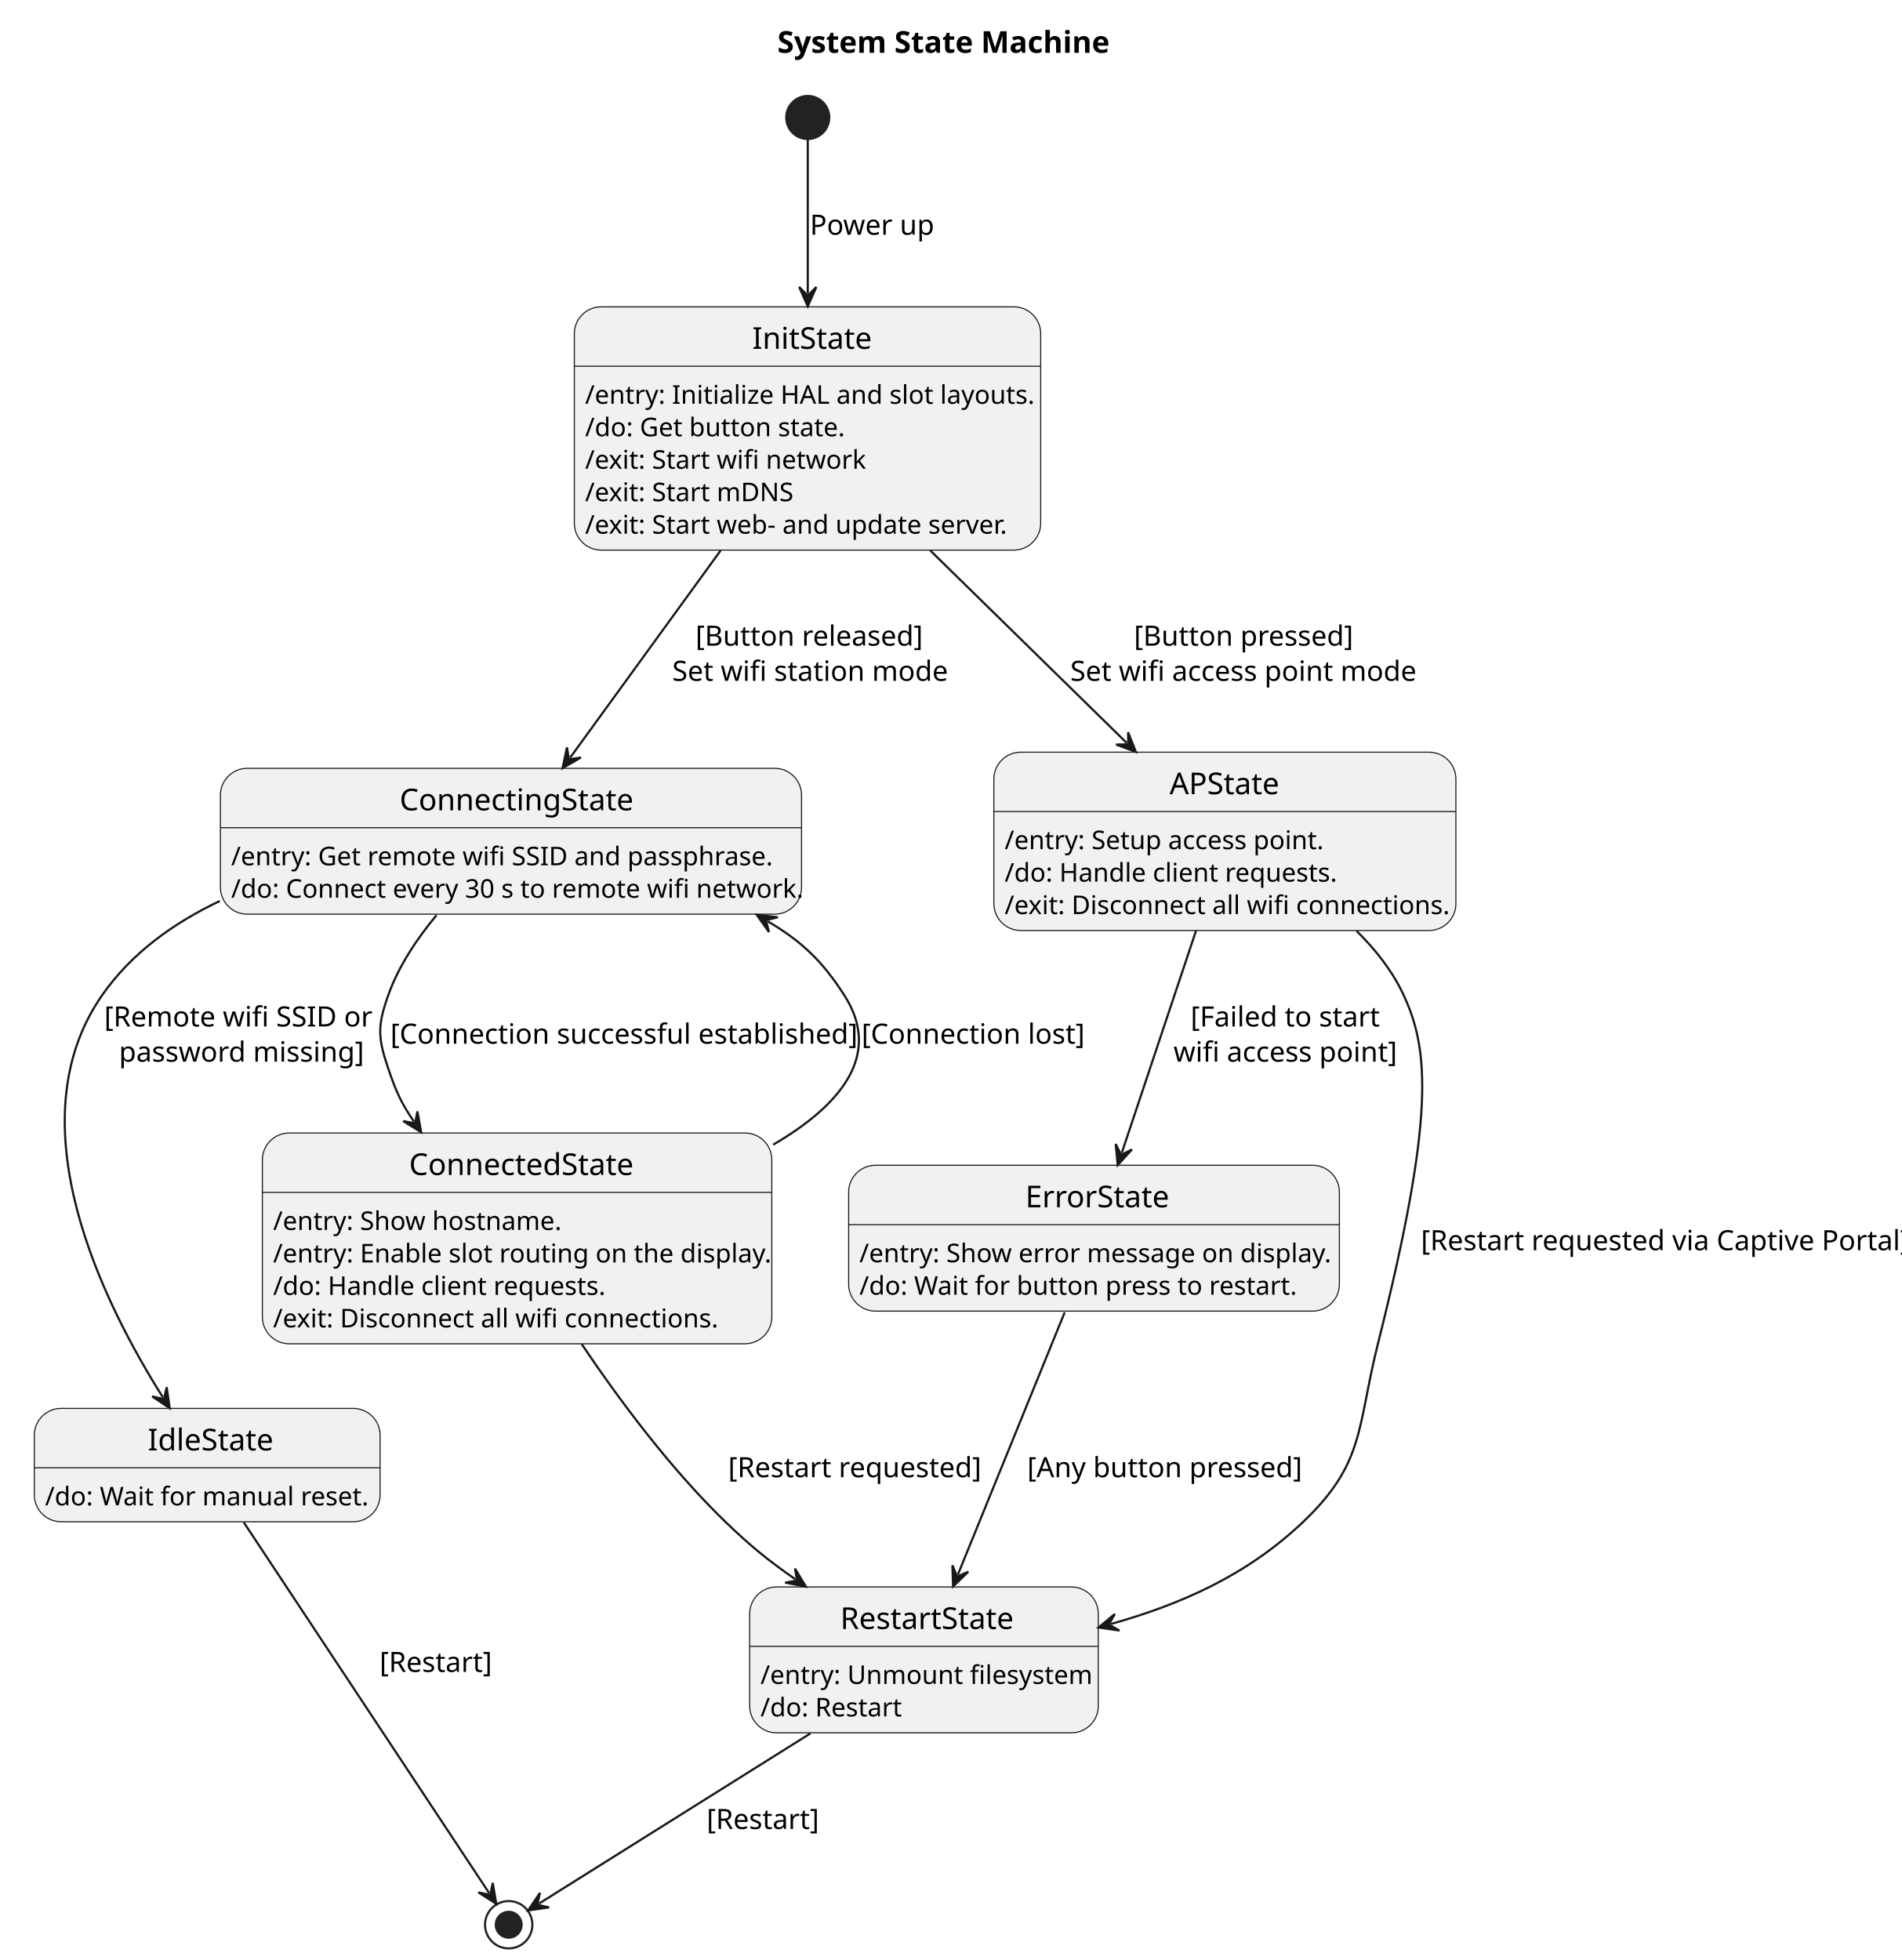
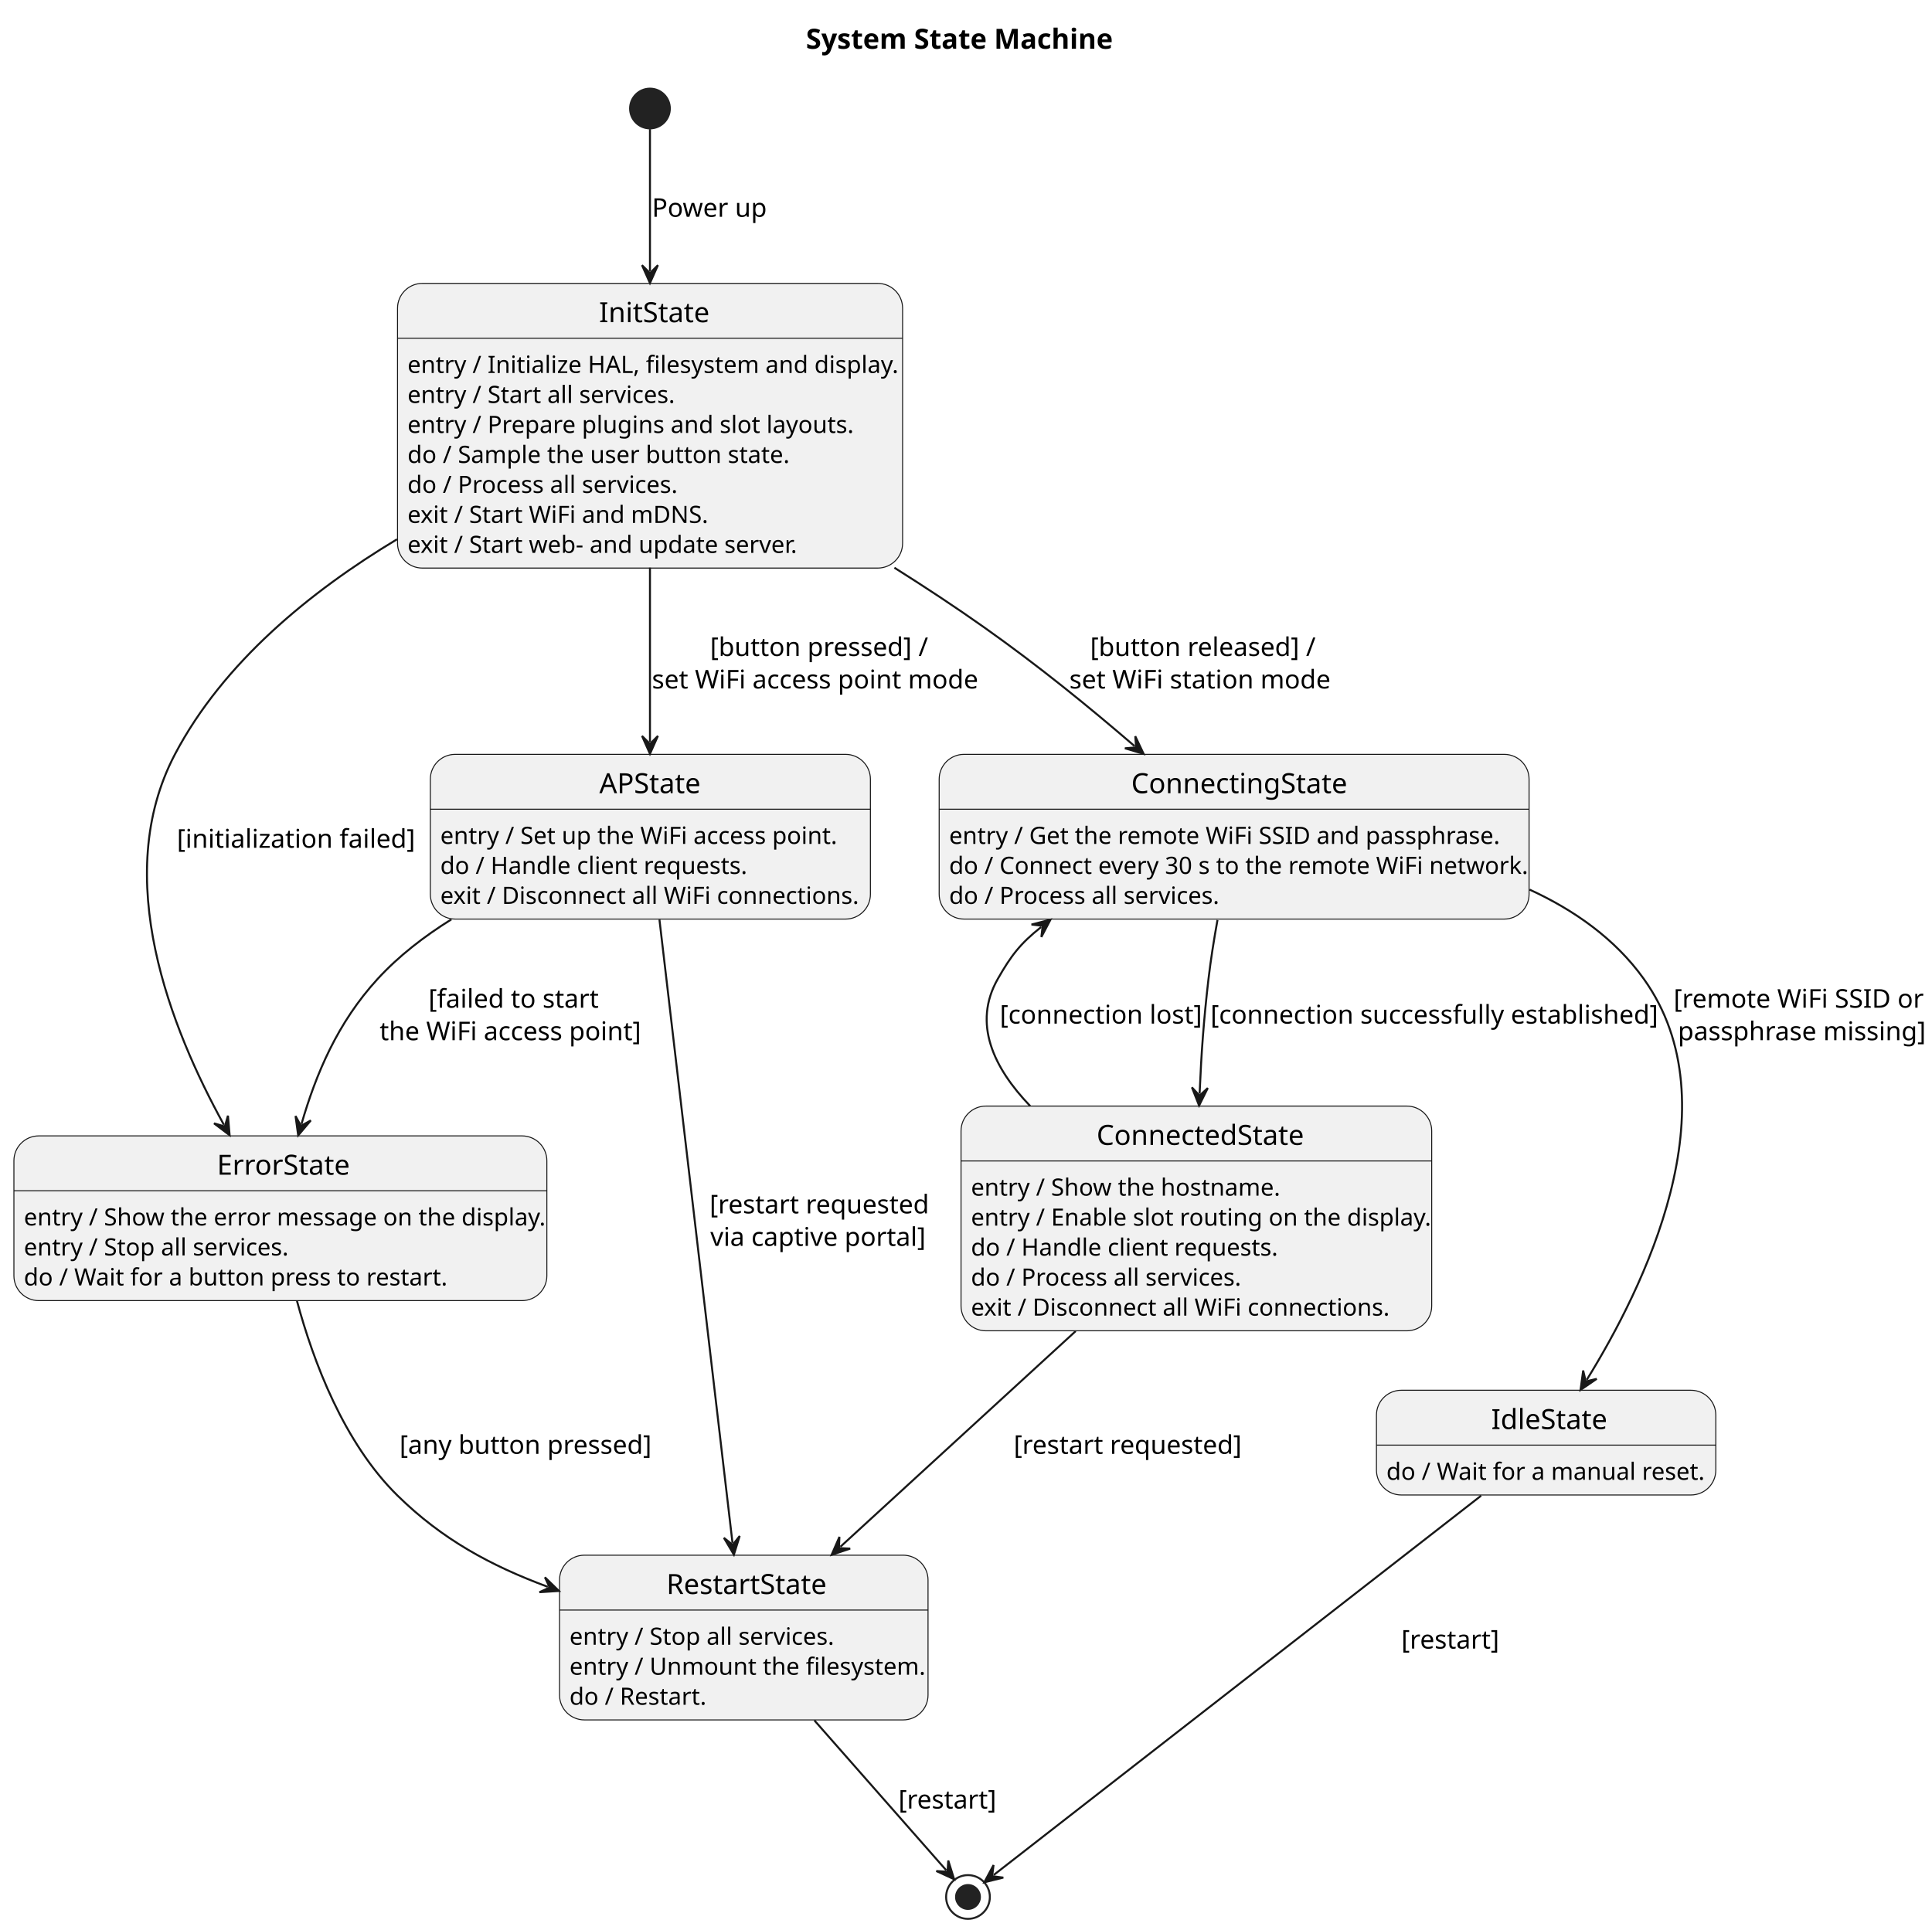
- <svg xmlns="http://www.w3.org/2000/svg" contentStyleType="text/css" data-diagram-type="STATE" height="911px" preserveAspectRatio="none" style="width:884px;height:911px;background:#FFFFFF;" version="1.1" viewBox="0 0 884 911" width="884px" zoomAndPan="magnify">
+ <svg xmlns="http://www.w3.org/2000/svg" contentStyleType="text/css" data-diagram-type="STATE" height="971px" preserveAspectRatio="none" style="width:972px;height:971px;background:#FFFFFF;" version="1.1" viewBox="0 0 972 971" width="972px" zoomAndPan="magnify">
  <defs />
  <g>
    <g class="title" data-source-line="2">
-       <text fill="#000000" font-family="sans-serif" font-size="14" font-weight="bold" lengthAdjust="spacing" textLength="147.834" x="361.327" y="24.533">System State Machine</text>
+       <text fill="#000000" font-family="sans-serif" font-size="14" font-weight="bold" lengthAdjust="spacing" textLength="147.834" x="405.481" y="24.533">System State Machine</text>
    </g>
    <g class="entity" data-qualified-name="InitState" id="ent0002">
-       <rect fill="#F1F1F1" height="113.078" rx="12.5" ry="12.5" style="stroke:#181818;stroke-width:0.5;" width="216.764" x="266.94" y="142.609" />
-       <line style="stroke:#181818;stroke-width:0.5;" x1="266.94" x2="483.704" y1="170.219" y2="170.219" />
-       <text fill="#000000" font-family="sans-serif" font-size="14" lengthAdjust="spacing" textLength="51.365" x="349.639" y="162.143">InitState</text>
-       <text fill="#000000" font-family="sans-serif" font-size="12" lengthAdjust="spacing" textLength="196.764" x="271.94" y="187.676">/entry: Initialize HAL and slot layouts.</text>
-       <text fill="#000000" font-family="sans-serif" font-size="12" lengthAdjust="spacing" textLength="112.072" x="271.94" y="202.769">/do: Get button state.</text>
-       <text fill="#000000" font-family="sans-serif" font-size="12" lengthAdjust="spacing" textLength="120.035" x="271.94" y="217.863">/exit: Start wifi network</text>
-       <text fill="#000000" font-family="sans-serif" font-size="12" lengthAdjust="spacing" textLength="92.684" x="271.94" y="232.957">/exit: Start mDNS</text>
-       <text fill="#000000" font-family="sans-serif" font-size="12" lengthAdjust="spacing" textLength="186.762" x="271.94" y="248.051">/exit: Start web- and update server.</text>
+       <rect fill="#F1F1F1" height="143.266" rx="12.5" ry="12.5" style="stroke:#181818;stroke-width:0.5;" width="254.1" x="200" y="142.609" />
+       <line style="stroke:#181818;stroke-width:0.5;" x1="200" x2="454.1" y1="170.219" y2="170.219" />
+       <text fill="#000000" font-family="sans-serif" font-size="14" lengthAdjust="spacing" textLength="51.365" x="301.367" y="162.143">InitState</text>
+       <text fill="#000000" font-family="sans-serif" font-size="12" lengthAdjust="spacing" textLength="234.1" x="205" y="187.676">entry / Initialize HAL, filesystem and display.</text>
+       <text fill="#000000" font-family="sans-serif" font-size="12" lengthAdjust="spacing" textLength="128.039" x="205" y="202.769">entry / Start all services.</text>
+       <text fill="#000000" font-family="sans-serif" font-size="12" lengthAdjust="spacing" textLength="210.785" x="205" y="217.863">entry / Prepare plugins and slot layouts.</text>
+       <text fill="#000000" font-family="sans-serif" font-size="12" lengthAdjust="spacing" textLength="180.111" x="205" y="232.957">do / Sample the user button state.</text>
+       <text fill="#000000" font-family="sans-serif" font-size="12" lengthAdjust="spacing" textLength="132.715" x="205" y="248.051">do / Process all services.</text>
+       <text fill="#000000" font-family="sans-serif" font-size="12" lengthAdjust="spacing" textLength="146.695" x="205" y="263.144">exit / Start WiFi and mDNS.</text>
+       <text fill="#000000" font-family="sans-serif" font-size="12" lengthAdjust="spacing" textLength="186.762" x="205" y="278.238">exit / Start web- and update server.</text>
    </g>
    <g class="entity" data-qualified-name="APState" id="ent0003">
-       <rect fill="#F1F1F1" height="82.891" rx="12.5" ry="12.5" style="stroke:#181818;stroke-width:0.5;" width="214.754" x="461.94" y="349.609" />
-       <line style="stroke:#181818;stroke-width:0.5;" x1="461.94" x2="676.694" y1="377.219" y2="377.219" />
-       <text fill="#000000" font-family="sans-serif" font-size="14" lengthAdjust="spacing" textLength="51.365" x="543.634" y="369.143">APState</text>
-       <text fill="#000000" font-family="sans-serif" font-size="12" lengthAdjust="spacing" textLength="141.41" x="466.94" y="394.676">/entry: Setup access point.</text>
-       <text fill="#000000" font-family="sans-serif" font-size="12" lengthAdjust="spacing" textLength="145.418" x="466.94" y="409.769">/do: Handle client requests.</text>
-       <text fill="#000000" font-family="sans-serif" font-size="12" lengthAdjust="spacing" textLength="194.754" x="466.94" y="424.863">/exit: Disconnect all wifi connections.</text>
+       <rect fill="#F1F1F1" height="82.891" rx="12.5" ry="12.5" style="stroke:#181818;stroke-width:0.5;" width="221.41" x="216.5" y="379.609" />
+       <line style="stroke:#181818;stroke-width:0.5;" x1="216.5" x2="437.91" y1="407.219" y2="407.219" />
+       <text fill="#000000" font-family="sans-serif" font-size="14" lengthAdjust="spacing" textLength="51.365" x="301.522" y="399.143">APState</text>
+       <text fill="#000000" font-family="sans-serif" font-size="12" lengthAdjust="spacing" textLength="192.082" x="221.5" y="424.676">entry / Set up the WiFi access point.</text>
+       <text fill="#000000" font-family="sans-serif" font-size="12" lengthAdjust="spacing" textLength="145.418" x="221.5" y="439.769">do / Handle client requests.</text>
+       <text fill="#000000" font-family="sans-serif" font-size="12" lengthAdjust="spacing" textLength="201.41" x="221.5" y="454.863">exit / Disconnect all WiFi connections.</text>
    </g>
-     <g class="entity" data-qualified-name="IdleState" id="ent0004">
-       <rect fill="#F1F1F1" height="52.703" rx="12.5" ry="12.5" style="stroke:#181818;stroke-width:0.5;" width="160.725" x="15.94" y="654.609" />
-       <line style="stroke:#181818;stroke-width:0.5;" x1="15.94" x2="176.665" y1="682.219" y2="682.219" />
-       <text fill="#000000" font-family="sans-serif" font-size="14" lengthAdjust="spacing" textLength="55.262" x="68.671" y="674.143">IdleState</text>
-       <text fill="#000000" font-family="sans-serif" font-size="12" lengthAdjust="spacing" textLength="140.725" x="20.94" y="699.676">/do: Wait for manual reset.</text>
+     <g class="entity" data-qualified-name="ConnectingState" id="ent0004">
+       <rect fill="#F1F1F1" height="82.891" rx="12.5" ry="12.5" style="stroke:#181818;stroke-width:0.5;" width="296.785" x="472.5" y="379.609" />
+       <line style="stroke:#181818;stroke-width:0.5;" x1="472.5" x2="769.285" y1="407.219" y2="407.219" />
+       <text fill="#000000" font-family="sans-serif" font-size="14" lengthAdjust="spacing" textLength="103.517" x="569.134" y="399.143">ConnectingState</text>
+       <text fill="#000000" font-family="sans-serif" font-size="12" lengthAdjust="spacing" textLength="267.445" x="477.5" y="424.676">entry / Get the remote WiFi SSID and passphrase.</text>
+       <text fill="#000000" font-family="sans-serif" font-size="12" lengthAdjust="spacing" textLength="276.785" x="477.5" y="439.769">do / Connect every 30 s to the remote WiFi network.</text>
+       <text fill="#000000" font-family="sans-serif" font-size="12" lengthAdjust="spacing" textLength="132.715" x="477.5" y="454.863">do / Process all services.</text>
    </g>
-     <g class="entity" data-qualified-name="ConnectingState" id="ent0005">
-       <rect fill="#F1F1F1" height="67.797" rx="12.5" ry="12.5" style="stroke:#181818;stroke-width:0.5;" width="270.113" x="102.44" y="357.109" />
-       <line style="stroke:#181818;stroke-width:0.5;" x1="102.44" x2="372.553" y1="384.719" y2="384.719" />
-       <text fill="#000000" font-family="sans-serif" font-size="14" lengthAdjust="spacing" textLength="103.517" x="185.738" y="376.643">ConnectingState</text>
-       <text fill="#000000" font-family="sans-serif" font-size="12" lengthAdjust="spacing" textLength="240.773" x="107.44" y="402.176">/entry: Get remote wifi SSID and passphrase.</text>
-       <text fill="#000000" font-family="sans-serif" font-size="12" lengthAdjust="spacing" textLength="250.113" x="107.44" y="417.269">/do: Connect every 30 s to remote wifi network.</text>
+     <g class="entity" data-qualified-name="ConnectedState" id="ent0005">
+       <rect fill="#F1F1F1" height="113.078" rx="12.5" ry="12.5" style="stroke:#181818;stroke-width:0.5;" width="236.797" x="483.5" y="556.609" />
+       <line style="stroke:#181818;stroke-width:0.5;" x1="483.5" x2="720.297" y1="584.219" y2="584.219" />
+       <text fill="#000000" font-family="sans-serif" font-size="14" lengthAdjust="spacing" textLength="100.406" x="551.695" y="576.143">ConnectedState</text>
+       <text fill="#000000" font-family="sans-serif" font-size="12" lengthAdjust="spacing" textLength="146.08" x="488.5" y="601.676">entry / Show the hostname.</text>
+       <text fill="#000000" font-family="sans-serif" font-size="12" lengthAdjust="spacing" textLength="216.797" x="488.5" y="616.769">entry / Enable slot routing on the display.</text>
+       <text fill="#000000" font-family="sans-serif" font-size="12" lengthAdjust="spacing" textLength="145.418" x="488.5" y="631.863">do / Handle client requests.</text>
+       <text fill="#000000" font-family="sans-serif" font-size="12" lengthAdjust="spacing" textLength="132.715" x="488.5" y="646.957">do / Process all services.</text>
+       <text fill="#000000" font-family="sans-serif" font-size="12" lengthAdjust="spacing" textLength="201.41" x="488.5" y="662.051">exit / Disconnect all WiFi connections.</text>
    </g>
-     <g class="entity" data-qualified-name="ConnectedState" id="ent0006">
-       <rect fill="#F1F1F1" height="97.984" rx="12.5" ry="12.5" style="stroke:#181818;stroke-width:0.5;" width="236.797" x="121.94" y="526.609" />
-       <line style="stroke:#181818;stroke-width:0.5;" x1="121.94" x2="358.737" y1="554.219" y2="554.219" />
-       <text fill="#000000" font-family="sans-serif" font-size="14" lengthAdjust="spacing" textLength="100.406" x="190.135" y="546.143">ConnectedState</text>
-       <text fill="#000000" font-family="sans-serif" font-size="12" lengthAdjust="spacing" textLength="126.064" x="126.94" y="571.676">/entry: Show hostname.</text>
-       <text fill="#000000" font-family="sans-serif" font-size="12" lengthAdjust="spacing" textLength="216.797" x="126.94" y="586.769">/entry: Enable slot routing on the display.</text>
-       <text fill="#000000" font-family="sans-serif" font-size="12" lengthAdjust="spacing" textLength="145.418" x="126.94" y="601.863">/do: Handle client requests.</text>
-       <text fill="#000000" font-family="sans-serif" font-size="12" lengthAdjust="spacing" textLength="194.754" x="126.94" y="616.957">/exit: Disconnect all wifi connections.</text>
+     <g class="entity" data-qualified-name="IdleState" id="ent0006">
+       <rect fill="#F1F1F1" height="52.703" rx="12.5" ry="12.5" style="stroke:#181818;stroke-width:0.5;" width="170.732" x="692.5" y="699.609" />
+       <line style="stroke:#181818;stroke-width:0.5;" x1="692.5" x2="863.232" y1="727.219" y2="727.219" />
+       <text fill="#000000" font-family="sans-serif" font-size="14" lengthAdjust="spacing" textLength="55.262" x="750.235" y="719.143">IdleState</text>
+       <text fill="#000000" font-family="sans-serif" font-size="12" lengthAdjust="spacing" textLength="150.732" x="697.5" y="744.676">do / Wait for a manual reset.</text>
    </g>
    <g class="entity" data-qualified-name="ErrorState" id="ent0007">
-       <rect fill="#F1F1F1" height="67.797" rx="12.5" ry="12.5" style="stroke:#181818;stroke-width:0.5;" width="228.096" x="394.44" y="541.609" />
-       <line style="stroke:#181818;stroke-width:0.5;" x1="394.44" x2="622.536" y1="569.219" y2="569.219" />
-       <text fill="#000000" font-family="sans-serif" font-size="14" lengthAdjust="spacing" textLength="63.8" x="476.588" y="561.143">ErrorState</text>
-       <text fill="#000000" font-family="sans-serif" font-size="12" lengthAdjust="spacing" textLength="208.096" x="399.44" y="586.676">/entry: Show error message on display.</text>
-       <text fill="#000000" font-family="sans-serif" font-size="12" lengthAdjust="spacing" textLength="188.08" x="399.44" y="601.769">/do: Wait for button press to restart.</text>
+       <rect fill="#F1F1F1" height="82.891" rx="12.5" ry="12.5" style="stroke:#181818;stroke-width:0.5;" width="268.127" x="7" y="571.609" />
+       <line style="stroke:#181818;stroke-width:0.5;" x1="7" x2="275.127" y1="599.219" y2="599.219" />
+       <text fill="#000000" font-family="sans-serif" font-size="14" lengthAdjust="spacing" textLength="63.8" x="109.164" y="591.143">ErrorState</text>
+       <text fill="#000000" font-family="sans-serif" font-size="12" lengthAdjust="spacing" textLength="248.127" x="12" y="616.676">entry / Show the error message on the display.</text>
+       <text fill="#000000" font-family="sans-serif" font-size="12" lengthAdjust="spacing" textLength="127.383" x="12" y="631.769">entry / Stop all services.</text>
+       <text fill="#000000" font-family="sans-serif" font-size="12" lengthAdjust="spacing" textLength="198.088" x="12" y="646.863">do / Wait for a button press to restart.</text>
    </g>
    <g class="entity" data-qualified-name="RestartState" id="ent0008">
-       <rect fill="#F1F1F1" height="67.797" rx="12.5" ry="12.5" style="stroke:#181818;stroke-width:0.5;" width="162.049" x="348.44" y="737.609" />
-       <line style="stroke:#181818;stroke-width:0.5;" x1="348.44" x2="510.489" y1="765.219" y2="765.219" />
-       <text fill="#000000" font-family="sans-serif" font-size="14" lengthAdjust="spacing" textLength="77.814" x="390.558" y="757.143">RestartState</text>
-       <text fill="#000000" font-family="sans-serif" font-size="12" lengthAdjust="spacing" textLength="142.049" x="353.44" y="782.676">/entry: Unmount filesystem</text>
-       <text fill="#000000" font-family="sans-serif" font-size="12" lengthAdjust="spacing" textLength="62.027" x="353.44" y="797.769">/do: Restart</text>
+       <rect fill="#F1F1F1" height="82.891" rx="12.5" ry="12.5" style="stroke:#181818;stroke-width:0.5;" width="185.398" x="281.5" y="782.609" />
+       <line style="stroke:#181818;stroke-width:0.5;" x1="281.5" x2="466.898" y1="810.219" y2="810.219" />
+       <text fill="#000000" font-family="sans-serif" font-size="14" lengthAdjust="spacing" textLength="77.814" x="335.293" y="802.143">RestartState</text>
+       <text fill="#000000" font-family="sans-serif" font-size="12" lengthAdjust="spacing" textLength="127.383" x="286.5" y="827.676">entry / Stop all services.</text>
+       <text fill="#000000" font-family="sans-serif" font-size="12" lengthAdjust="spacing" textLength="165.398" x="286.5" y="842.769">entry / Unmount the filesystem.</text>
+       <text fill="#000000" font-family="sans-serif" font-size="12" lengthAdjust="spacing" textLength="65.361" x="286.5" y="857.863">do / Restart.</text>
    </g>
-     <g class="start_entity" data-qualified-name=".start." data-source-line="30" id="ent0002">
-       <ellipse cx="375.44" cy="54.609" fill="#222222" rx="10" ry="10" style="stroke:#222222;stroke-width:1;" />
+     <g class="start_entity" data-qualified-name=".start." data-source-line="46" id="ent0002">
+       <ellipse cx="327" cy="54.609" fill="#222222" rx="10" ry="10" style="stroke:#222222;stroke-width:1;" />
    </g>
-     <g class="end_entity" data-qualified-name=".end." data-source-line="45" id="ent0013">
-       <ellipse cx="236.44" cy="894.609" fill="none" rx="11" ry="11" style="stroke:#222222;stroke-width:1;" />
-       <ellipse cx="236.44" cy="894.609" fill="#222222" rx="6" ry="6" style="stroke:#222222;stroke-width:1;" />
+     <g class="end_entity" data-qualified-name=".end." data-source-line="63" id="ent0014">
+       <ellipse cx="487" cy="954.609" fill="none" rx="11" ry="11" style="stroke:#222222;stroke-width:1;" />
+       <ellipse cx="487" cy="954.609" fill="#222222" rx="6" ry="6" style="stroke:#222222;stroke-width:1;" />
    </g>
-     <g class="link" data-entity-1="ent0002" data-entity-2="ent0002" data-link-type="dependency" data-source-line="30" id="lnk3">
-       <path d="M375.44,64.959 C375.44,80.629 375.44,107.319 375.44,136.389" fill="none" id="*start*-to-InitState" style="stroke:#181818;stroke-width:1;" />
-       <polygon fill="#181818" points="375.44,142.389,379.44,133.389,375.44,137.389,371.44,133.389,375.44,142.389" style="stroke:#181818;stroke-width:1;" />
-       <text fill="#000000" font-family="sans-serif" font-size="13" lengthAdjust="spacing" textLength="54.92" x="376.44" y="109.105">Power up</text>
+     <g class="link" data-entity-1="ent0002" data-entity-2="ent0002" data-link-type="dependency" data-source-line="46" id="lnk3">
+       <path d="M327,64.989 C327,80.349 327,106.209 327,136.449" fill="none" id="*start*-to-InitState" style="stroke:#181818;stroke-width:1;" />
+       <polygon fill="#181818" points="327,142.449,331,133.449,327,137.449,323,133.449,327,142.449" style="stroke:#181818;stroke-width:1;" />
+       <text fill="#000000" font-family="sans-serif" font-size="13" lengthAdjust="spacing" textLength="54.92" x="328" y="109.105">Power up</text>
    </g>
-     <g class="link" data-entity-1="ent0002" data-entity-2="ent0003" data-link-type="dependency" data-source-line="31" id="lnk4">
-       <path d="M432.34,255.829 C462.97,285.839 495.794,317.981 523.674,345.291" fill="none" id="InitState-to-APState" style="stroke:#181818;stroke-width:1;" />
-       <polygon fill="#181818" points="527.96,349.489,524.33,340.334,524.388,345.99,518.732,346.049,527.96,349.489" style="stroke:#181818;stroke-width:1;" />
-       <text fill="#000000" font-family="sans-serif" font-size="13" lengthAdjust="spacing" textLength="94.669" x="527.058" y="300.104">[Button pressed]</text>
-       <text fill="#000000" font-family="sans-serif" font-size="13" lengthAdjust="spacing" textLength="153.905" x="497.44" y="316.456">Set wifi access point mode</text>
+     <g class="link" data-entity-1="ent0002" data-entity-2="ent0003" data-link-type="dependency" data-source-line="48" id="lnk4">
+       <path d="M327,285.659 C327,316.929 327,346.609 327,373.349" fill="none" id="InitState-to-APState" style="stroke:#181818;stroke-width:1;" />
+       <polygon fill="#181818" points="327,379.349,331,370.349,327,374.349,323,370.349,327,379.349" style="stroke:#181818;stroke-width:1;" />
+       <text fill="#000000" font-family="sans-serif" font-size="13" lengthAdjust="spacing" textLength="100.452" x="357.247" y="330.104">[button pressed] /</text>
+       <text fill="#000000" font-family="sans-serif" font-size="13" lengthAdjust="spacing" textLength="158.945" x="328" y="346.456">set WiFi access point mode</text>
    </g>
-     <g class="link" data-entity-1="ent0002" data-entity-2="ent0005" data-link-type="dependency" data-source-line="32" id="lnk5">
-       <path d="M334.97,255.829 C311.11,288.679 285.257,324.285 265.007,352.155" fill="none" id="InitState-to-ConnectingState" style="stroke:#181818;stroke-width:1;" />
-       <polygon fill="#181818" points="261.48,357.009,270.006,352.08,264.419,352.964,263.534,347.377,261.48,357.009" style="stroke:#181818;stroke-width:1;" />
-       <text fill="#000000" font-family="sans-serif" font-size="13" lengthAdjust="spacing" textLength="98.287" x="323.269" y="300.104">[Button released]</text>
-       <text fill="#000000" font-family="sans-serif" font-size="13" lengthAdjust="spacing" textLength="119.945" x="312.44" y="316.456">Set wifi station mode</text>
+     <g class="link" data-entity-1="ent0002" data-entity-2="ent0004" data-link-type="dependency" data-source-line="49" id="lnk5">
+       <path d="M449.98,285.689 C465.37,295.389 480.71,305.499 495,315.609 C522.72,335.219 547.471,355.387 570.831,375.477" fill="none" id="InitState-to-ConnectingState" style="stroke:#181818;stroke-width:1;" />
+       <polygon fill="#181818" points="575.38,379.389,571.165,370.488,571.589,376.129,565.948,376.554,575.38,379.389" style="stroke:#181818;stroke-width:1;" />
+       <text fill="#000000" font-family="sans-serif" font-size="13" lengthAdjust="spacing" textLength="104.07" x="548.458" y="330.104">[button released] /</text>
+       <text fill="#000000" font-family="sans-serif" font-size="13" lengthAdjust="spacing" textLength="124.985" x="538" y="346.456">set WiFi station mode</text>
    </g>
-     <g class="link" data-entity-1="ent0003" data-entity-2="ent0007" data-link-type="dependency" data-source-line="34" id="lnk6">
-       <path d="M555.9,432.609 C544.95,465.379 531.621,505.249 521.401,535.839" fill="none" id="APState-to-ErrorState" style="stroke:#181818;stroke-width:1;" />
-       <polygon fill="#181818" points="519.5,541.529,526.146,534.261,521.084,536.787,518.558,531.726,519.5,541.529" style="stroke:#181818;stroke-width:1;" />
-       <text fill="#000000" font-family="sans-serif" font-size="13" lengthAdjust="spacing" textLength="82.367" x="553.387" y="477.104">[Failed to start</text>
-       <text fill="#000000" font-family="sans-serif" font-size="13" lengthAdjust="spacing" textLength="98.262" x="545.44" y="493.456">wifi access point]</text>
+     <g class="link" data-entity-1="ent0002" data-entity-2="ent0007" data-link-type="dependency" data-source-line="50" id="lnk6">
+       <path d="M199.75,271.369 C156.18,297.569 112.32,333.349 88,379.609 C55.44,441.539 86.076,517.773 112.626,566.003" fill="none" id="InitState-to-ErrorState" style="stroke:#181818;stroke-width:1;" />
+       <polygon fill="#181818" points="115.52,571.259,114.684,561.446,113.109,566.879,107.676,565.304,115.52,571.259" style="stroke:#181818;stroke-width:1;" />
+       <text fill="#000000" font-family="sans-serif" font-size="13" lengthAdjust="spacing" textLength="109.116" x="89" y="426.604">[initialization failed]</text>
    </g>
-     <g class="link" data-entity-1="ent0003" data-entity-2="ent0008" data-link-type="dependency" data-source-line="35" id="lnk7">
-       <path d="M630.49,432.659 C639.39,441.419 647.28,451.459 652.44,462.609 C664.11,487.839 667.17,518.269 640.44,624.609 C630.68,663.439 634.52,680.099 605.44,707.609 C579.51,732.149 549.146,745.605 516.356,754.825" fill="none" id="APState-to-RestartState" style="stroke:#181818;stroke-width:1;" />
-       <polygon fill="#181818" points="510.58,756.449,520.327,757.864,515.393,755.096,518.161,750.163,510.58,756.449" style="stroke:#181818;stroke-width:1;" />
-       <text fill="#000000" font-family="sans-serif" font-size="13" lengthAdjust="spacing" textLength="216.049" x="660.44" y="581.105">[Restart requested via Captive Portal]</text>
+     <g class="link" data-entity-1="ent0003" data-entity-2="ent0007" data-link-type="dependency" data-source-line="52" id="lnk7">
+       <path d="M227.08,462.659 C213.48,471.139 200.58,481.079 190,492.609 C169.76,514.669 158.981,540.457 151.691,565.597" fill="none" id="APState-to-ErrorState" style="stroke:#181818;stroke-width:1;" />
+       <polygon fill="#181818" points="150.02,571.359,156.368,563.83,151.412,566.557,148.685,561.601,150.02,571.359" style="stroke:#181818;stroke-width:1;" />
+       <text fill="#000000" font-family="sans-serif" font-size="13" lengthAdjust="spacing" textLength="78.038" x="215.559" y="507.104">[failed to start</text>
+       <text fill="#000000" font-family="sans-serif" font-size="13" lengthAdjust="spacing" textLength="127.156" x="191" y="523.456">the WiFi access point]</text>
    </g>
-     <g class="link" data-entity-1="ent0005" data-entity-2="ent0004" data-link-type="dependency" data-source-line="37" id="lnk8">
-       <path d="M102.16,418.779 C80.62,428.999 61,443.109 47.44,462.609 C6,522.189 48.349,606.094 75.689,649.444" fill="none" id="ConnectingState-to-IdleState" style="stroke:#181818;stroke-width:1;" />
-       <polygon fill="#181818" points="78.89,654.519,77.472,644.773,76.223,650.29,70.706,649.041,78.89,654.519" style="stroke:#181818;stroke-width:1;" />
-       <text fill="#000000" font-family="sans-serif" font-size="13" lengthAdjust="spacing" textLength="120.644" x="48.44" y="477.104">[Remote wifi SSID or</text>
-       <text fill="#000000" font-family="sans-serif" font-size="13" lengthAdjust="spacing" textLength="106.926" x="55.299" y="493.456">password missing]</text>
+     <g class="link" data-entity-1="ent0003" data-entity-2="ent0008" data-link-type="dependency" data-source-line="53" id="lnk8">
+       <path d="M331.77,462.769 C340.77,539.619 359.501,699.45 368.521,776.39" fill="none" id="APState-to-RestartState" style="stroke:#181818;stroke-width:1;" />
+       <polygon fill="#181818" points="369.22,782.349,372.145,772.945,368.638,777.383,364.199,773.876,369.22,782.349" style="stroke:#181818;stroke-width:1;" />
+       <text fill="#000000" font-family="sans-serif" font-size="13" lengthAdjust="spacing" textLength="101.886" x="357" y="610.605">[restart requested</text>
+       <text fill="#000000" font-family="sans-serif" font-size="13" lengthAdjust="spacing" textLength="101.163" x="357.362" y="626.956">via captive portal]</text>
    </g>
-     <g class="link" data-entity-1="ent0005" data-entity-2="ent0006" data-link-type="dependency" data-source-line="38" id="lnk9">
-       <path d="M202.88,425.389 C193.8,436.299 185.22,449.109 180.44,462.609 C175.4,476.859 175.57,482.299 180.44,496.609 C183.96,506.959 186.099,512.046 192.389,521.306" fill="none" id="ConnectingState-to-ConnectedState" style="stroke:#181818;stroke-width:1;" />
-       <polygon fill="#181818" points="195.76,526.269,194.012,516.577,192.951,522.133,187.394,521.072,195.76,526.269" style="stroke:#181818;stroke-width:1;" />
-       <text fill="#000000" font-family="sans-serif" font-size="13" lengthAdjust="spacing" textLength="206.673" x="181.44" y="485.104">[Connection successful established]</text>
+     <g class="link" data-entity-1="ent0004" data-entity-2="ent0006" data-link-type="dependency" data-source-line="55" id="lnk9">
+       <path d="M769.53,447.659 C792.09,458.019 812.6,472.469 827,492.609 C872.57,556.379 826.663,648.455 798.333,694.324" fill="none" id="ConnectingState-to-IdleState" style="stroke:#181818;stroke-width:1;" />
+       <polygon fill="#181818" points="795.18,699.429,803.312,693.874,797.807,695.175,796.506,689.67,795.18,699.429" style="stroke:#181818;stroke-width:1;" />
+       <text fill="#000000" font-family="sans-serif" font-size="13" lengthAdjust="spacing" textLength="122.795" x="842" y="507.104">[remote WiFi SSID or</text>
+       <text fill="#000000" font-family="sans-serif" font-size="13" lengthAdjust="spacing" textLength="118.498" x="844.149" y="523.456">passphrase missing]</text>
    </g>
-     <g class="link" data-entity-1="ent0006" data-entity-2="ent0005" data-link-type="dependency" data-source-line="40" id="lnk10">
-       <path d="M359.38,532.039 C390.28,513.979 410.45,490.589 392.44,462.609 C382.36,446.949 373.017,437.78 356.877,428.25" fill="none" id="ConnectedState-to-ConnectingState" style="stroke:#181818;stroke-width:1;" />
-       <polygon fill="#181818" points="351.71,425.199,357.426,433.22,356.015,427.742,361.494,426.331,351.71,425.199" style="stroke:#181818;stroke-width:1;" />
-       <text fill="#000000" font-family="sans-serif" font-size="13" lengthAdjust="spacing" textLength="96.834" x="400.44" y="485.104">[Connection lost]</text>
+     <g class="link" data-entity-1="ent0004" data-entity-2="ent0005" data-link-type="dependency" data-source-line="56" id="lnk10">
+       <path d="M612.52,462.979 C610.77,472.659 609.13,482.969 608,492.609 C605.58,513.349 604.386,530.225 603.526,550.355" fill="none" id="ConnectingState-to-ConnectedState" style="stroke:#181818;stroke-width:1;" />
+       <polygon fill="#181818" points="603.27,556.349,607.65,547.528,603.483,551.354,599.658,547.187,603.27,556.349" style="stroke:#181818;stroke-width:1;" />
+       <text fill="#000000" font-family="sans-serif" font-size="13" lengthAdjust="spacing" textLength="213.173" x="609" y="515.105">[connection successfully established]</text>
    </g>
-     <g class="link" data-entity-1="ent0006" data-entity-2="ent0008" data-link-type="dependency" data-source-line="41" id="lnk11">
-       <path d="M270.42,624.819 C288.06,650.999 311.87,682.959 337.44,707.609 C348.59,718.359 356.834,725.114 369.664,734.034" fill="none" id="ConnectedState-to-RestartState" style="stroke:#181818;stroke-width:1;" />
-       <polygon fill="#181818" points="374.59,737.459,369.484,729.038,370.485,734.605,364.917,735.606,374.59,737.459" style="stroke:#181818;stroke-width:1;" />
-       <text fill="#000000" font-family="sans-serif" font-size="13" lengthAdjust="spacing" textLength="110.557" x="338.44" y="686.605">[Restart requested]</text>
+     <g class="link" data-entity-1="ent0005" data-entity-2="ent0004" data-link-type="dependency" data-source-line="58" id="lnk11">
+       <path d="M518.28,556.559 C499.88,537.389 489.21,515.059 502,492.609 C508.6,481.029 513.224,474.881 523.794,466.521" fill="none" id="ConnectedState-to-ConnectingState" style="stroke:#181818;stroke-width:1;" />
+       <polygon fill="#181818" points="528.5,462.799,518.96,465.245,524.578,465.901,523.922,471.52,528.5,462.799" style="stroke:#181818;stroke-width:1;" />
+       <text fill="#000000" font-family="sans-serif" font-size="13" lengthAdjust="spacing" textLength="93.945" x="503" y="515.105">[connection lost]</text>
    </g>
-     <g class="link" data-entity-1="ent0007" data-entity-2="ent0008" data-link-type="dependency" data-source-line="43" id="lnk12">
-       <path d="M494.86,609.959 C480.35,645.599 459.732,696.212 445.242,731.812" fill="none" id="ErrorState-to-RestartState" style="stroke:#181818;stroke-width:1;" />
-       <polygon fill="#181818" points="442.98,737.369,450.078,730.541,444.865,732.738,442.668,727.525,442.98,737.369" style="stroke:#181818;stroke-width:1;" />
-       <text fill="#000000" font-family="sans-serif" font-size="13" lengthAdjust="spacing" textLength="119.241" x="477.44" y="686.605">[Any button pressed]</text>
+     <g class="link" data-entity-1="ent0005" data-entity-2="ent0008" data-link-type="dependency" data-source-line="59" id="lnk12">
+       <path d="M541.2,669.839 C502.55,705.269 457.803,746.295 422.813,778.365" fill="none" id="ConnectedState-to-RestartState" style="stroke:#181818;stroke-width:1;" />
+       <polygon fill="#181818" points="418.39,782.419,427.728,779.287,422.076,779.041,422.322,773.389,418.39,782.419" style="stroke:#181818;stroke-width:1;" />
+       <text fill="#000000" font-family="sans-serif" font-size="13" lengthAdjust="spacing" textLength="105.498" x="510" y="731.605">[restart requested]</text>
    </g>
-     <g class="link" data-entity-1="ent0004" data-entity-2="ent0013" data-link-type="dependency" data-source-line="45" id="lnk14">
-       <path d="M113.33,707.619 C144.74,755.079 207.478,849.856 227.348,879.876" fill="none" id="IdleState-to-*end*" style="stroke:#181818;stroke-width:1;" />
-       <polygon fill="#181818" points="230.66,884.879,229.028,875.167,227.9,880.71,222.357,879.582,230.66,884.879" style="stroke:#181818;stroke-width:1;" />
-       <text fill="#000000" font-family="sans-serif" font-size="13" lengthAdjust="spacing" textLength="49.124" x="176.44" y="777.105">[Restart]</text>
+     <g class="link" data-entity-1="ent0007" data-entity-2="ent0008" data-link-type="dependency" data-source-line="61" id="lnk13">
+       <path d="M149.41,654.669 C157.63,685.149 172.97,726.049 200,752.609 C222.32,774.539 246.743,787.846 275.583,798.526" fill="none" id="ErrorState-to-RestartState" style="stroke:#181818;stroke-width:1;" />
+       <polygon fill="#181818" points="281.21,800.609,274.159,793.733,276.521,798.873,271.381,801.235,281.21,800.609" style="stroke:#181818;stroke-width:1;" />
+       <text fill="#000000" font-family="sans-serif" font-size="13" lengthAdjust="spacing" textLength="117.8" x="201" y="731.605">[any button pressed]</text>
    </g>
-     <g class="link" data-entity-1="ent0008" data-entity-2="ent0013" data-link-type="dependency" data-source-line="47" id="lnk15">
-       <path d="M376.7,805.669 C330.94,834.359 273.613,870.302 250.553,884.762" fill="none" id="RestartState-to-*end*" style="stroke:#181818;stroke-width:1;" />
-       <polygon fill="#181818" points="245.47,887.949,255.22,886.557,249.706,885.293,250.97,879.779,245.47,887.949" style="stroke:#181818;stroke-width:1;" />
-       <text fill="#000000" font-family="sans-serif" font-size="13" lengthAdjust="spacing" textLength="49.124" x="328.44" y="850.105">[Restart]</text>
+     <g class="link" data-entity-1="ent0006" data-entity-2="ent0014" data-link-type="dependency" data-source-line="63" id="lnk15">
+       <path d="M745.18,752.649 C678.74,804.369 536.255,915.274 499.945,943.534" fill="none" id="IdleState-to-*end*" style="stroke:#181818;stroke-width:1;" />
+       <polygon fill="#181818" points="495.21,947.219,504.769,944.848,499.156,944.148,499.856,938.535,495.21,947.219" style="stroke:#181818;stroke-width:1;" />
+       <text fill="#000000" font-family="sans-serif" font-size="13" lengthAdjust="spacing" textLength="44.065" x="705" y="829.605">[restart]</text>
+     </g>
+     <g class="link" data-entity-1="ent0008" data-entity-2="ent0014" data-link-type="dependency" data-source-line="64" id="lnk16">
+       <path d="M409.75,865.769 C434.84,894.299 462.308,925.523 476.058,941.163" fill="none" id="RestartState-to-*end*" style="stroke:#181818;stroke-width:1;" />
+       <polygon fill="#181818" points="480.02,945.669,477.082,936.269,476.719,941.914,471.074,941.551,480.02,945.669" style="stroke:#181818;stroke-width:1;" />
+       <text fill="#000000" font-family="sans-serif" font-size="13" lengthAdjust="spacing" textLength="44.065" x="452" y="910.105">[restart]</text>
    </g>
  </g>
</svg>
